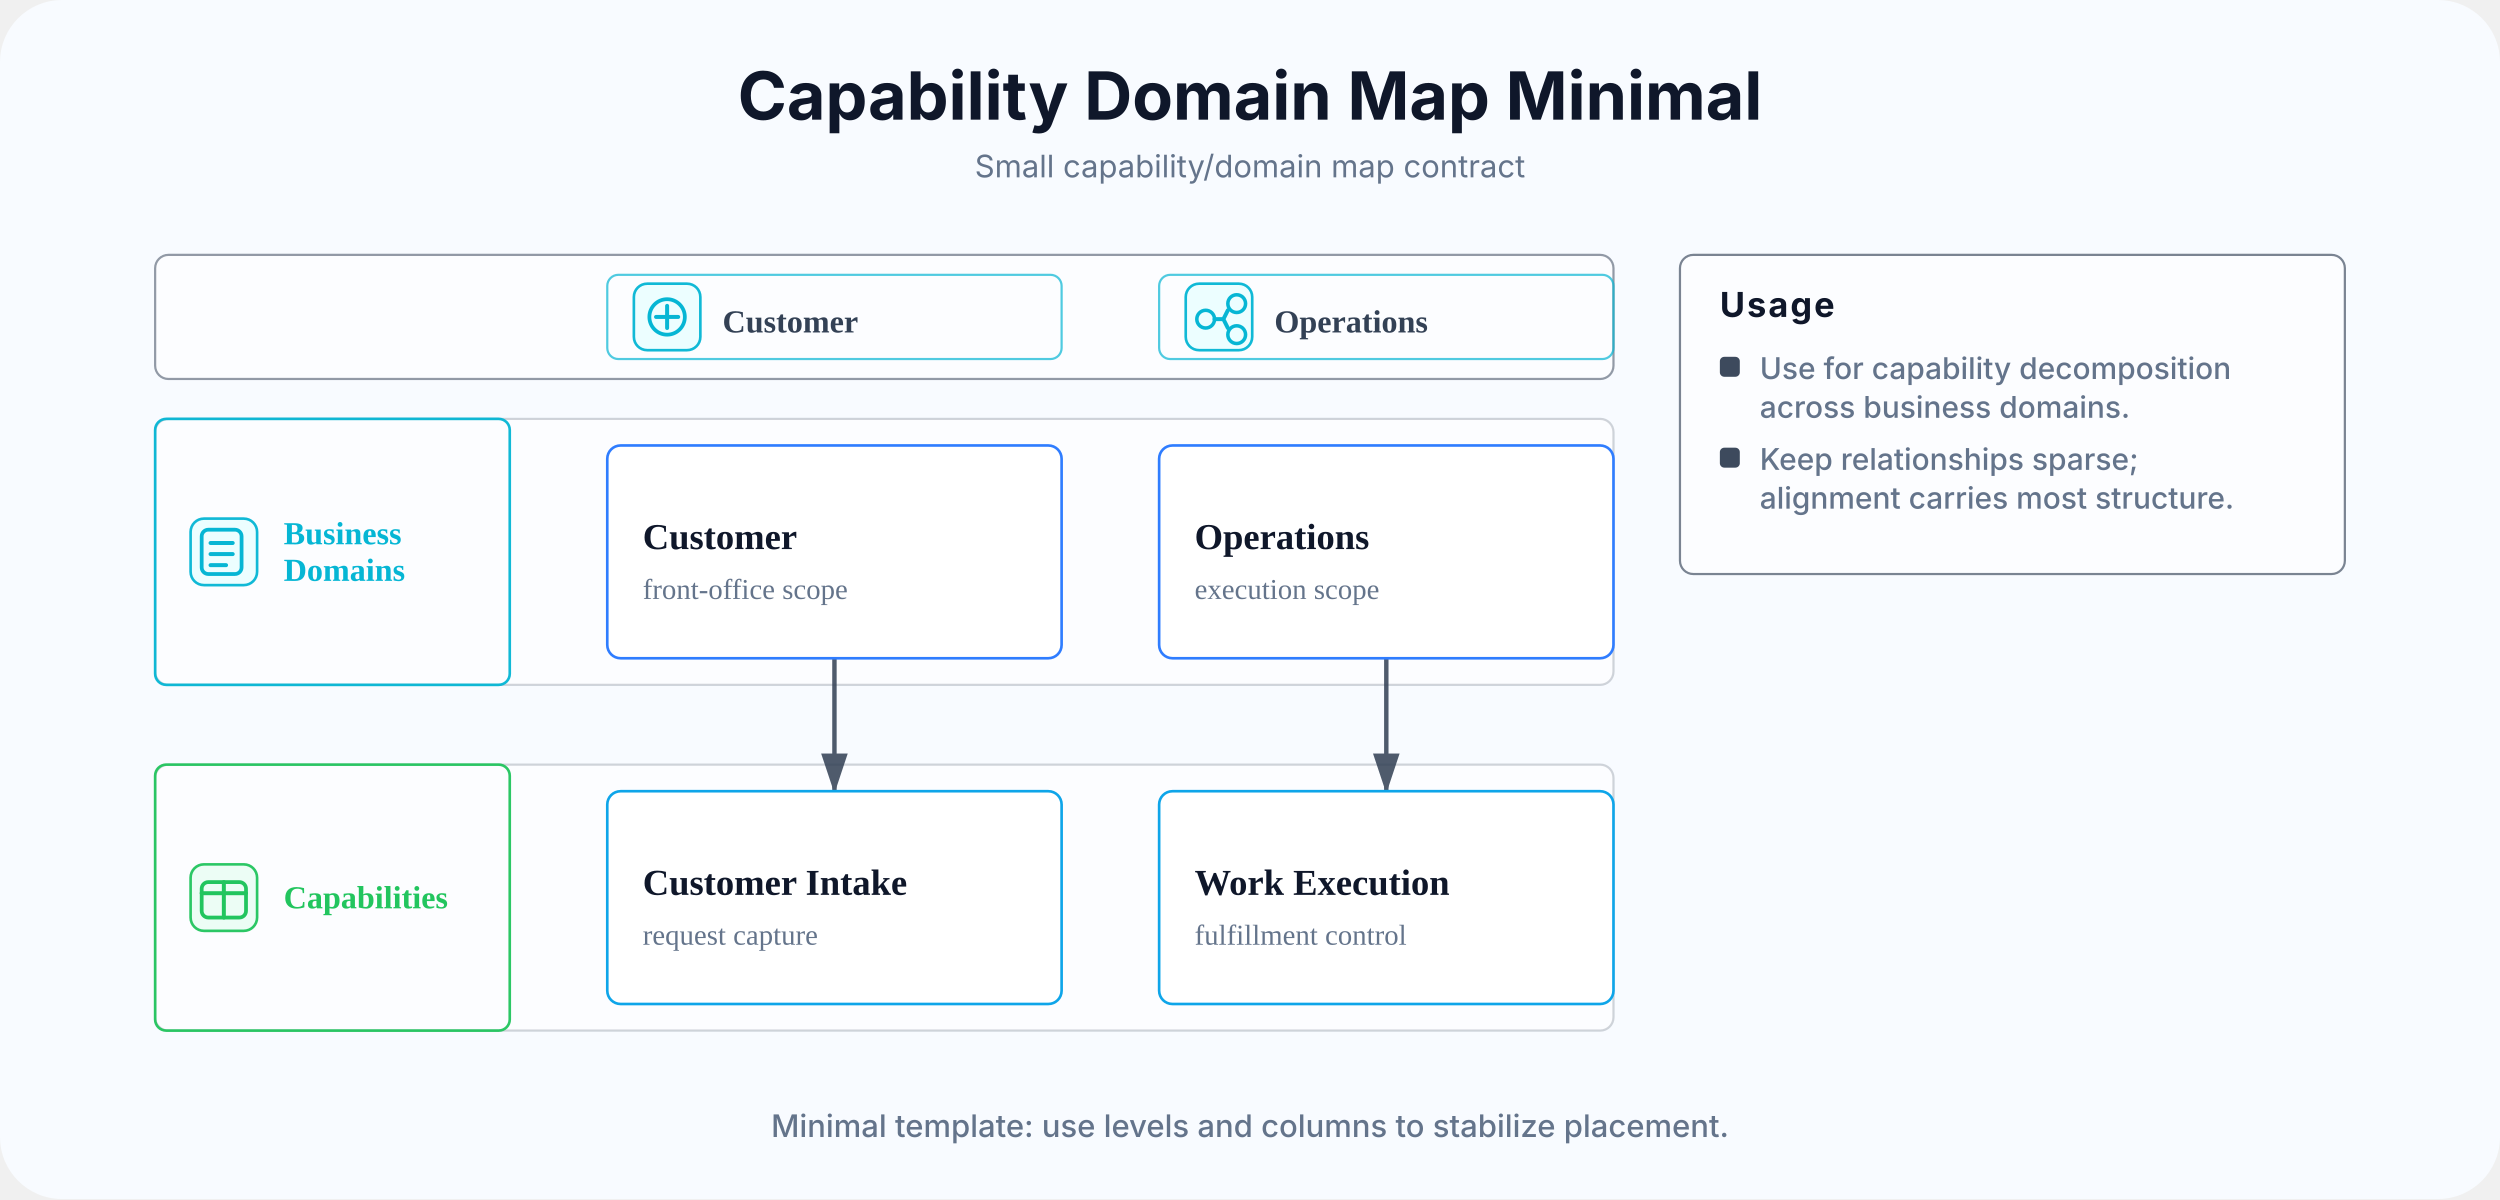
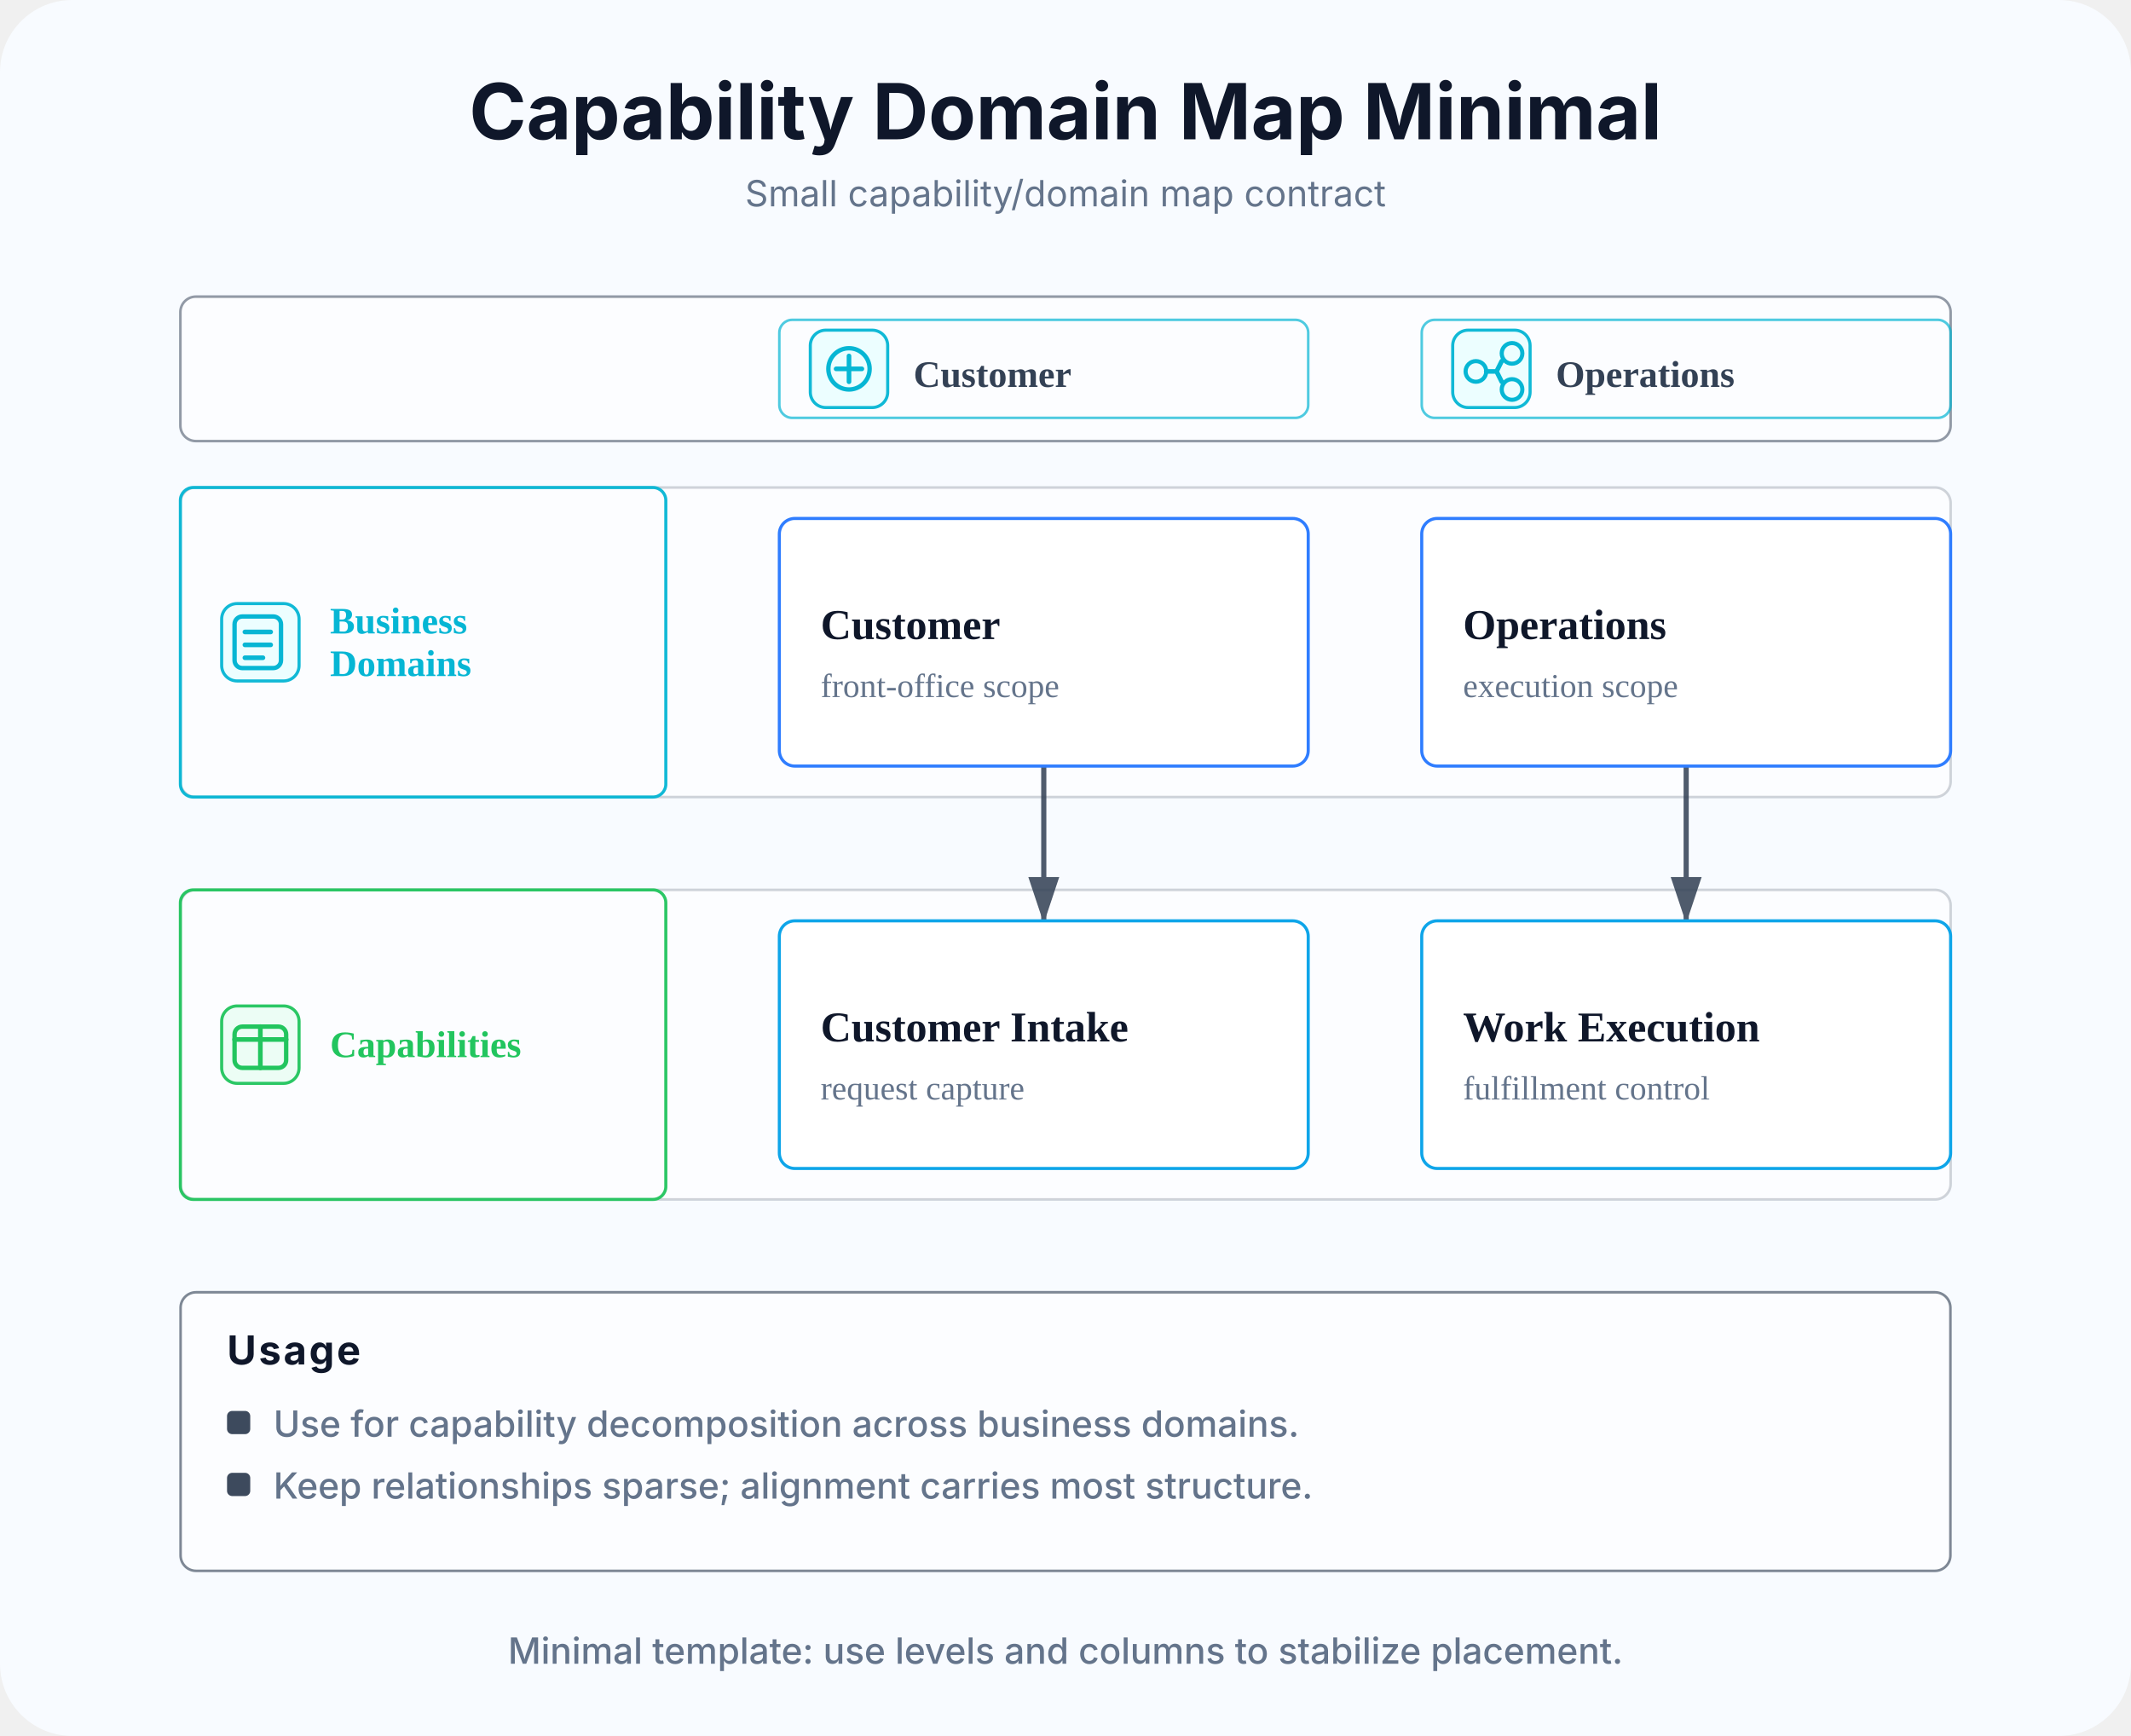
- <svg xmlns="http://www.w3.org/2000/svg" width="1128" height="541" viewBox="0 0 1128 541" role="img" aria-label="Capability Domain Map Minimal" data-style="modern-tech" data-diagram-type="capability_domain_map">
+ <svg xmlns="http://www.w3.org/2000/svg" width="826" height="673" viewBox="0 0 826 673" role="img" aria-label="Capability Domain Map Minimal" data-style="modern-tech" data-diagram-type="capability_domain_map">
  <defs>
    <filter id="shadow" x="-20%" y="-30%" width="140%" height="170%">
      <feDropShadow dx="0" dy="8" stdDeviation="8" flood-color="#0F172A" flood-opacity="0.1" />
    </filter>
    <marker id="arrow" markerWidth="10" markerHeight="10" refX="8.5" refY="3" orient="auto" markerUnits="strokeWidth">
      <path d="M0,0 L0,6 L9,3 z" fill="context-stroke" />
    </marker>
    <marker id="arrow-fanout" markerWidth="10" markerHeight="10" refX="8.5" refY="3" orient="auto" markerUnits="strokeWidth">
      <path d="M0,0 L0,6 L9,3 z" fill="context-stroke" />
    </marker>
    <marker id="arrow-fanin" markerWidth="10" markerHeight="10" refX="8.5" refY="3" orient="auto" markerUnits="strokeWidth">
      <path d="M0,0 L0,6 L9,3 z" fill="context-stroke" />
    </marker>
    <style>
    [data-style="modern-tech"] .title{font:700 30px Inter,Segoe UI,Aptos,Arial,sans-serif;fill:#0F172A;letter-spacing:0;text-transform:none}
    [data-style="modern-tech"] .subtitle{font:400 14px Inter,Segoe UI,Aptos,Arial,sans-serif;fill:#64748B}
    [data-style="modern-tech"] .group-label{font:700 15.5px Inter,Segoe UI,Aptos,Arial,sans-serif;fill:#64748B;letter-spacing:.06em;text-transform:uppercase}
    [data-style="modern-tech"] .card-title{font:700 18px Inter,Segoe UI,Aptos,Arial,sans-serif;fill:#0F172A}
    [data-style="modern-tech"] .card-sub{font:500 13.5px Inter,Segoe UI,Aptos,Arial,sans-serif;fill:#64748B}
    [data-style="modern-tech"] .edge{fill:none;stroke:#334155;stroke-width:2;stroke-linecap:round;stroke-linejoin:round;opacity:0.76}
    [data-style="modern-tech"] .fanout{stroke:#2563EB;opacity:0.74}
    [data-style="modern-tech"] .fanin{stroke:#16A34A;opacity:0.74}
    [data-style="modern-tech"] .route-shared{marker-end:none}
    [data-style="modern-tech"] .edge-dashed{stroke-dasharray:8 8;opacity:0.66}
    [data-style="modern-tech"] .note{font:500 14px Inter,Segoe UI,Aptos,Arial,sans-serif;fill:#64748B}
    [data-style="modern-tech"] .mono{font-family:Inter,Segoe UI,Aptos,Arial,sans-serif}
    [data-style="modern-tech"] .table-header{font:700 15.5px Inter,Segoe UI,Aptos,Arial,sans-serif;fill:#0F172A;letter-spacing:.06em;text-transform:uppercase}
    [data-style="modern-tech"] .table-cell{font:500 17px Inter,Segoe UI,Aptos,Arial,sans-serif;fill:#0F172A}
    [data-style="modern-tech"] .table-cell-secondary{font:500 17px Inter,Segoe UI,Aptos,Arial,sans-serif;fill:#64748B}
    [data-style="modern-tech"] .info-panel-title{font:700 15.5px Inter,Segoe UI,Aptos,Arial,sans-serif;fill:#0F172A;letter-spacing:.06em;text-transform:uppercase}
    [data-style="modern-tech"] .info-panel-item{font:500 14px Inter,Segoe UI,Aptos,Arial,sans-serif;fill:#64748B}
    [data-style="modern-tech"] .tree-level-label{font:700 15.5px Inter,Segoe UI,Aptos,Arial,sans-serif;fill:#64748B;letter-spacing:.06em;text-transform:uppercase}
    [data-style="modern-tech"] .hub-label{font:700 15.5px Inter,Segoe UI,Aptos,Arial,sans-serif;fill:#64748B;letter-spacing:.06em;text-transform:uppercase}
    [data-style="modern-tech"] .icon-line{fill:none;stroke-width:1.8;stroke-linecap:round;stroke-linejoin:round}
  </style>
  </defs>
-   <rect x="0" y="0" width="1128" height="541" rx="28" fill="#F8FBFF" />
-   <text x="564.0" y="54" text-anchor="middle" class="title">Capability Domain Map Minimal</text>
-   <text x="564.0" y="80" text-anchor="middle" class="subtitle">Small capability/domain map contract</text>
-   <rect x="70.0" y="115" width="658.0" height="56.0" rx="6" fill="#FFFFFF" fill-opacity="0.58" stroke="#334155" stroke-opacity="0.52" stroke-width="1" />
-   <rect x="274.0" y="124" width="205.0" height="38.0" rx="5" fill="none" stroke="#06B6D4" stroke-opacity="0.7" stroke-width="1" />
+   <rect x="0" y="0" width="826" height="673" rx="28" fill="#F8FBFF" />
+   <text x="413.0" y="54" text-anchor="middle" class="title">Capability Domain Map Minimal</text>
+   <text x="413.0" y="80" text-anchor="middle" class="subtitle">Small capability/domain map contract</text>
+   <rect x="69.92" y="115" width="686.16" height="56.0" rx="6" fill="#FFFFFF" fill-opacity="0.58" stroke="#334155" stroke-opacity="0.52" stroke-width="1" />
+   <rect x="302.08" y="124" width="205.0" height="38.0" rx="5" fill="none" stroke="#06B6D4" stroke-opacity="0.7" stroke-width="1" />
  <g class="capability-column-icon capability-header-icon" data-kind="object">
-     <rect x="286.0" y="128" width="30" height="30" rx="6" fill="#ECFEFF" stroke="#06B6D4" stroke-width="1.2" stroke-opacity="0.95" />
-     <circle cx="301.0" cy="143" r="8" fill="#ECFEFF" stroke="#06B6D4" stroke-width="1.7" />
-     <path d="M296.0,143 H306.0 M301.0,138 V148" class="icon-line" stroke="#06B6D4" />
+     <rect x="314.08" y="128" width="30" height="30" rx="6" fill="#ECFEFF" stroke="#06B6D4" stroke-width="1.2" stroke-opacity="0.95" />
+     <circle cx="329.08" cy="143" r="8" fill="#ECFEFF" stroke="#06B6D4" stroke-width="1.7" />
+     <path d="M324.08,143 H334.08 M329.08,138 V148" class="icon-line" stroke="#06B6D4" />
  </g>
-   <text x="326.0" y="150" text-anchor="start" class="capability-column-label" style="font-size:14.5px;font-weight:700;fill:#334155">Customer</text>
-   <rect x="523.0" y="124" width="205.0" height="38.0" rx="5" fill="none" stroke="#06B6D4" stroke-opacity="0.7" stroke-width="1" />
+   <text x="354.08" y="150" text-anchor="start" class="capability-column-label" style="font-size:14.5px;font-weight:700;fill:#334155">Customer</text>
+   <rect x="551.08" y="124" width="205.0" height="38.0" rx="5" fill="none" stroke="#06B6D4" stroke-opacity="0.7" stroke-width="1" />
  <g class="capability-column-icon capability-header-icon" data-kind="process">
-     <rect x="535.0" y="128" width="30" height="30" rx="6" fill="#ECFEFF" stroke="#06B6D4" stroke-width="1.2" stroke-opacity="0.95" />
-     <circle cx="544.0" cy="144" r="4" fill="#ECFEFF" stroke="#06B6D4" stroke-width="1.6" />
-     <circle cx="558.0" cy="137" r="4" fill="#ECFEFF" stroke="#06B6D4" stroke-width="1.6" />
-     <circle cx="558.0" cy="151" r="4" fill="#ECFEFF" stroke="#06B6D4" stroke-width="1.6" />
-     <path d="M548.0,144 H552.0 M554.0,140 L552.0,144 L554.0,148" class="icon-line" stroke="#06B6D4" />
+     <rect x="563.08" y="128" width="30" height="30" rx="6" fill="#ECFEFF" stroke="#06B6D4" stroke-width="1.2" stroke-opacity="0.95" />
+     <circle cx="572.08" cy="144" r="4" fill="#ECFEFF" stroke="#06B6D4" stroke-width="1.6" />
+     <circle cx="586.08" cy="137" r="4" fill="#ECFEFF" stroke="#06B6D4" stroke-width="1.6" />
+     <circle cx="586.08" cy="151" r="4" fill="#ECFEFF" stroke="#06B6D4" stroke-width="1.6" />
+     <path d="M576.08,144 H580.08 M582.08,140 L580.08,144 L582.08,148" class="icon-line" stroke="#06B6D4" />
  </g>
-   <text x="575.0" y="150" text-anchor="start" class="capability-column-label" style="font-size:14.5px;font-weight:700;fill:#334155">Operations</text>
-   <rect x="70.0" y="189.0" width="658.0" height="120.0" rx="6" fill="#FFFFFF" fill-opacity="0.58" stroke="#334155" stroke-opacity="0.22" stroke-width="1" />
-   <rect x="70.0" y="189.0" width="160.0" height="120.0" rx="5" fill="none" stroke="#06B6D4" stroke-width="1.2" stroke-opacity="0.95" />
+   <text x="603.08" y="150" text-anchor="start" class="capability-column-label" style="font-size:14.5px;font-weight:700;fill:#334155">Operations</text>
+   <rect x="69.92" y="189.0" width="686.16" height="120.0" rx="6" fill="#FFFFFF" fill-opacity="0.58" stroke="#334155" stroke-opacity="0.22" stroke-width="1" />
+   <rect x="69.92" y="189.0" width="188.16" height="120.0" rx="5" fill="none" stroke="#06B6D4" stroke-width="1.2" stroke-opacity="0.95" />
  <g class="capability-level-icon capability-header-icon" data-kind="index">
-     <rect x="86.0" y="234.0" width="30" height="30" rx="6" fill="#ECFEFF" stroke="#06B6D4" stroke-width="1.2" stroke-opacity="0.95" />
-     <rect x="91.0" y="239.0" width="18" height="20" rx="3" fill="#ECFEFF" stroke="#06B6D4" stroke-width="1.7" />
-     <path d="M95.0,245.0 H105.0 M95.0,250.0 H105.0 M95.0,255.0 H102.0" class="icon-line" stroke="#06B6D4" />
+     <rect x="85.92" y="234.0" width="30" height="30" rx="6" fill="#ECFEFF" stroke="#06B6D4" stroke-width="1.2" stroke-opacity="0.95" />
+     <rect x="90.92" y="239.0" width="18" height="20" rx="3" fill="#ECFEFF" stroke="#06B6D4" stroke-width="1.7" />
+     <path d="M94.92,245.0 H104.92 M94.92,250.0 H104.92 M94.92,255.0 H101.92" class="icon-line" stroke="#06B6D4" />
  </g>
-   <text x="128.0" y="245.583" text-anchor="start" class="capability-level-label" style="font-size:14.5px;font-weight:700;fill:#06B6D4">Business</text>
-   <text x="128.0" y="262.083" text-anchor="start" class="capability-level-label" style="font-size:14.5px;font-weight:700;fill:#06B6D4">Domains</text>
-   <rect x="70.0" y="345.0" width="658.0" height="120.0" rx="6" fill="#FFFFFF" fill-opacity="0.58" stroke="#334155" stroke-opacity="0.22" stroke-width="1" />
-   <rect x="70.0" y="345.0" width="160.0" height="120.0" rx="5" fill="none" stroke="#22C55E" stroke-width="1.2" stroke-opacity="0.95" />
+   <text x="127.92" y="245.583" text-anchor="start" class="capability-level-label" style="font-size:14.5px;font-weight:700;fill:#06B6D4">Business</text>
+   <text x="127.92" y="262.083" text-anchor="start" class="capability-level-label" style="font-size:14.5px;font-weight:700;fill:#06B6D4">Domains</text>
+   <rect x="69.92" y="345.0" width="686.16" height="120.0" rx="6" fill="#FFFFFF" fill-opacity="0.58" stroke="#334155" stroke-opacity="0.22" stroke-width="1" />
+   <rect x="69.92" y="345.0" width="188.16" height="120.0" rx="5" fill="none" stroke="#22C55E" stroke-width="1.2" stroke-opacity="0.95" />
  <g class="capability-level-icon capability-header-icon" data-kind="capability">
-     <rect x="86.0" y="390.0" width="30" height="30" rx="6" fill="#ECFDF5" stroke="#22C55E" stroke-width="1.2" stroke-opacity="0.95" />
-     <rect x="91.0" y="398.0" width="20" height="16" rx="3" fill="#ECFDF5" stroke="#22C55E" stroke-width="1.7" />
-     <path d="M91.0,403.0 H111.0 M101.0,398.0 V414.0" class="icon-line" stroke="#22C55E" />
+     <rect x="85.92" y="390.0" width="30" height="30" rx="6" fill="#ECFDF5" stroke="#22C55E" stroke-width="1.2" stroke-opacity="0.95" />
+     <rect x="90.92" y="398.0" width="20" height="16" rx="3" fill="#ECFDF5" stroke="#22C55E" stroke-width="1.7" />
+     <path d="M90.92,403.0 H110.92 M100.92,398.0 V414.0" class="icon-line" stroke="#22C55E" />
  </g>
-   <text x="128.0" y="409.833" text-anchor="start" class="capability-level-label" style="font-size:14.5px;font-weight:700;fill:#22C55E">Capabilities</text>
-   <path d="M 376.5 297.0 L 376.5 357.0" class="edge capability-map-link" marker-end="url(#arrow)" style="stroke:#334155;opacity:0.86" data-from="customer_domain" data-to="customer_intake" data-relation="contains" data-lane-shift="0" />
-   <path d="M 625.5 297.0 L 625.5 357.0" class="edge capability-map-link" marker-end="url(#arrow)" style="stroke:#334155;opacity:0.86" data-from="operations_domain" data-to="work_execution" data-relation="contains" data-lane-shift="0" />
+   <text x="127.92" y="409.833" text-anchor="start" class="capability-level-label" style="font-size:14.5px;font-weight:700;fill:#22C55E">Capabilities</text>
+   <path d="M 404.58 297.0 L 404.58 357.0" class="edge capability-map-link" marker-end="url(#arrow)" style="stroke:#334155;opacity:0.86" data-from="customer_domain" data-to="customer_intake" data-relation="contains" data-lane-shift="0" />
+   <path d="M 653.58 297.0 L 653.58 357.0" class="edge capability-map-link" marker-end="url(#arrow)" style="stroke:#334155;opacity:0.86" data-from="operations_domain" data-to="work_execution" data-relation="contains" data-lane-shift="0" />
  <g id="capability-item-customer_domain" class="capability-map-item card" data-kind="index">
-     <rect x="274.0" y="201.0" width="205.0" height="96.0" rx="6" fill="#FFFFFF" stroke="#2F7DFF" stroke-width="1.2" />
-     <text x="290.0" y="247.75" class="capability-title" style="font-size:16.5px;font-weight:700;fill:#0F172A">Customer</text>
-     <text x="290.0" y="270.25" class="capability-sub" style="font-size:13px;font-weight:500;fill:#64748B">front-office scope</text>
+     <rect x="302.08" y="201.0" width="205.0" height="96.0" rx="6" fill="#FFFFFF" stroke="#2F7DFF" stroke-width="1.2" />
+     <text x="318.08" y="247.75" class="capability-title" style="font-size:16.5px;font-weight:700;fill:#0F172A">Customer</text>
+     <text x="318.08" y="270.25" class="capability-sub" style="font-size:13px;font-weight:500;fill:#64748B">front-office scope</text>
  </g>
  <g id="capability-item-operations_domain" class="capability-map-item card" data-kind="index">
-     <rect x="523.0" y="201.0" width="205.0" height="96.0" rx="6" fill="#FFFFFF" stroke="#2F7DFF" stroke-width="1.2" />
-     <text x="539.0" y="247.75" class="capability-title" style="font-size:16.5px;font-weight:700;fill:#0F172A">Operations</text>
-     <text x="539.0" y="270.25" class="capability-sub" style="font-size:13px;font-weight:500;fill:#64748B">execution scope</text>
+     <rect x="551.08" y="201.0" width="205.0" height="96.0" rx="6" fill="#FFFFFF" stroke="#2F7DFF" stroke-width="1.2" />
+     <text x="567.08" y="247.75" class="capability-title" style="font-size:16.5px;font-weight:700;fill:#0F172A">Operations</text>
+     <text x="567.08" y="270.25" class="capability-sub" style="font-size:13px;font-weight:500;fill:#64748B">execution scope</text>
  </g>
  <g id="capability-item-customer_intake" class="capability-map-item card" data-kind="capability">
-     <rect x="274.0" y="357.0" width="205.0" height="96.0" rx="6" fill="#FFFFFF" stroke="#0EA5E9" stroke-width="1.2" />
-     <text x="290.0" y="403.75" class="capability-title" style="font-size:16.5px;font-weight:700;fill:#0F172A">Customer Intake</text>
-     <text x="290.0" y="426.25" class="capability-sub" style="font-size:13px;font-weight:500;fill:#64748B">request capture</text>
+     <rect x="302.08" y="357.0" width="205.0" height="96.0" rx="6" fill="#FFFFFF" stroke="#0EA5E9" stroke-width="1.2" />
+     <text x="318.08" y="403.75" class="capability-title" style="font-size:16.5px;font-weight:700;fill:#0F172A">Customer Intake</text>
+     <text x="318.08" y="426.25" class="capability-sub" style="font-size:13px;font-weight:500;fill:#64748B">request capture</text>
  </g>
  <g id="capability-item-work_execution" class="capability-map-item card" data-kind="capability">
-     <rect x="523.0" y="357.0" width="205.0" height="96.0" rx="6" fill="#FFFFFF" stroke="#0EA5E9" stroke-width="1.2" />
-     <text x="539.0" y="403.75" class="capability-title" style="font-size:16.5px;font-weight:700;fill:#0F172A">Work Execution</text>
-     <text x="539.0" y="426.25" class="capability-sub" style="font-size:13px;font-weight:500;fill:#64748B">fulfillment control</text>
+     <rect x="551.08" y="357.0" width="205.0" height="96.0" rx="6" fill="#FFFFFF" stroke="#0EA5E9" stroke-width="1.2" />
+     <text x="567.08" y="403.75" class="capability-title" style="font-size:16.5px;font-weight:700;fill:#0F172A">Work Execution</text>
+     <text x="567.08" y="426.25" class="capability-sub" style="font-size:13px;font-weight:500;fill:#64748B">fulfillment control</text>
  </g>
-   <g class="info-panel capability-side-panel" data-panel-id="usage">
-     <rect x="758.0" y="115" width="300.0" height="144.0" rx="6" fill="#FFFFFF" fill-opacity="0.58" stroke="#334155" stroke-opacity="0.64" stroke-width="1" />
-     <text x="776.0" y="143" class="info-panel-title">Usage</text>
-     <rect x="776.0" y="161" width="9" height="9" rx="2" fill="#334155" opacity="0.95" />
-     <text x="794.0" y="171.0" class="info-panel-item" style="font-size:13.5px">Use for capability decomposition</text>
-     <text x="794.0" y="188.5" class="info-panel-item" style="font-size:13.5px">across business domains.</text>
-     <rect x="776.0" y="202.0" width="9" height="9" rx="2" fill="#334155" opacity="0.95" />
-     <text x="794.0" y="212.0" class="info-panel-item" style="font-size:13.5px">Keep relationships sparse;</text>
-     <text x="794.0" y="229.5" class="info-panel-item" style="font-size:13.5px">alignment carries most structure.</text>
+   <g class="info-panel" data-panel-id="usage">
+     <rect x="70.0" y="501.0" width="686.0" height="108.0" rx="6" fill="#FFFFFF" fill-opacity="0.58" stroke="#334155" stroke-opacity="0.62" stroke-width="1" />
+     <text x="88.0" y="529.0" class="info-panel-title">Usage</text>
+     <rect x="88.0" y="547.0" width="9" height="9" rx="2" fill="#334155" opacity="0.95" />
+     <text x="106.0" y="557.0" class="info-panel-item" style="font-size:14px">Use for capability decomposition across business domains.</text>
+     <rect x="88.0" y="571.0" width="9" height="9" rx="2" fill="#334155" opacity="0.95" />
+     <text x="106.0" y="581.0" class="info-panel-item" style="font-size:14px">Keep relationships sparse; alignment carries most structure.</text>
  </g>
-   <text x="564.0" y="513" text-anchor="middle" class="note">Minimal template: use levels and columns to stabilize placement.</text>
+   <text x="413.0" y="645" text-anchor="middle" class="note">Minimal template: use levels and columns to stabilize placement.</text>
</svg>
